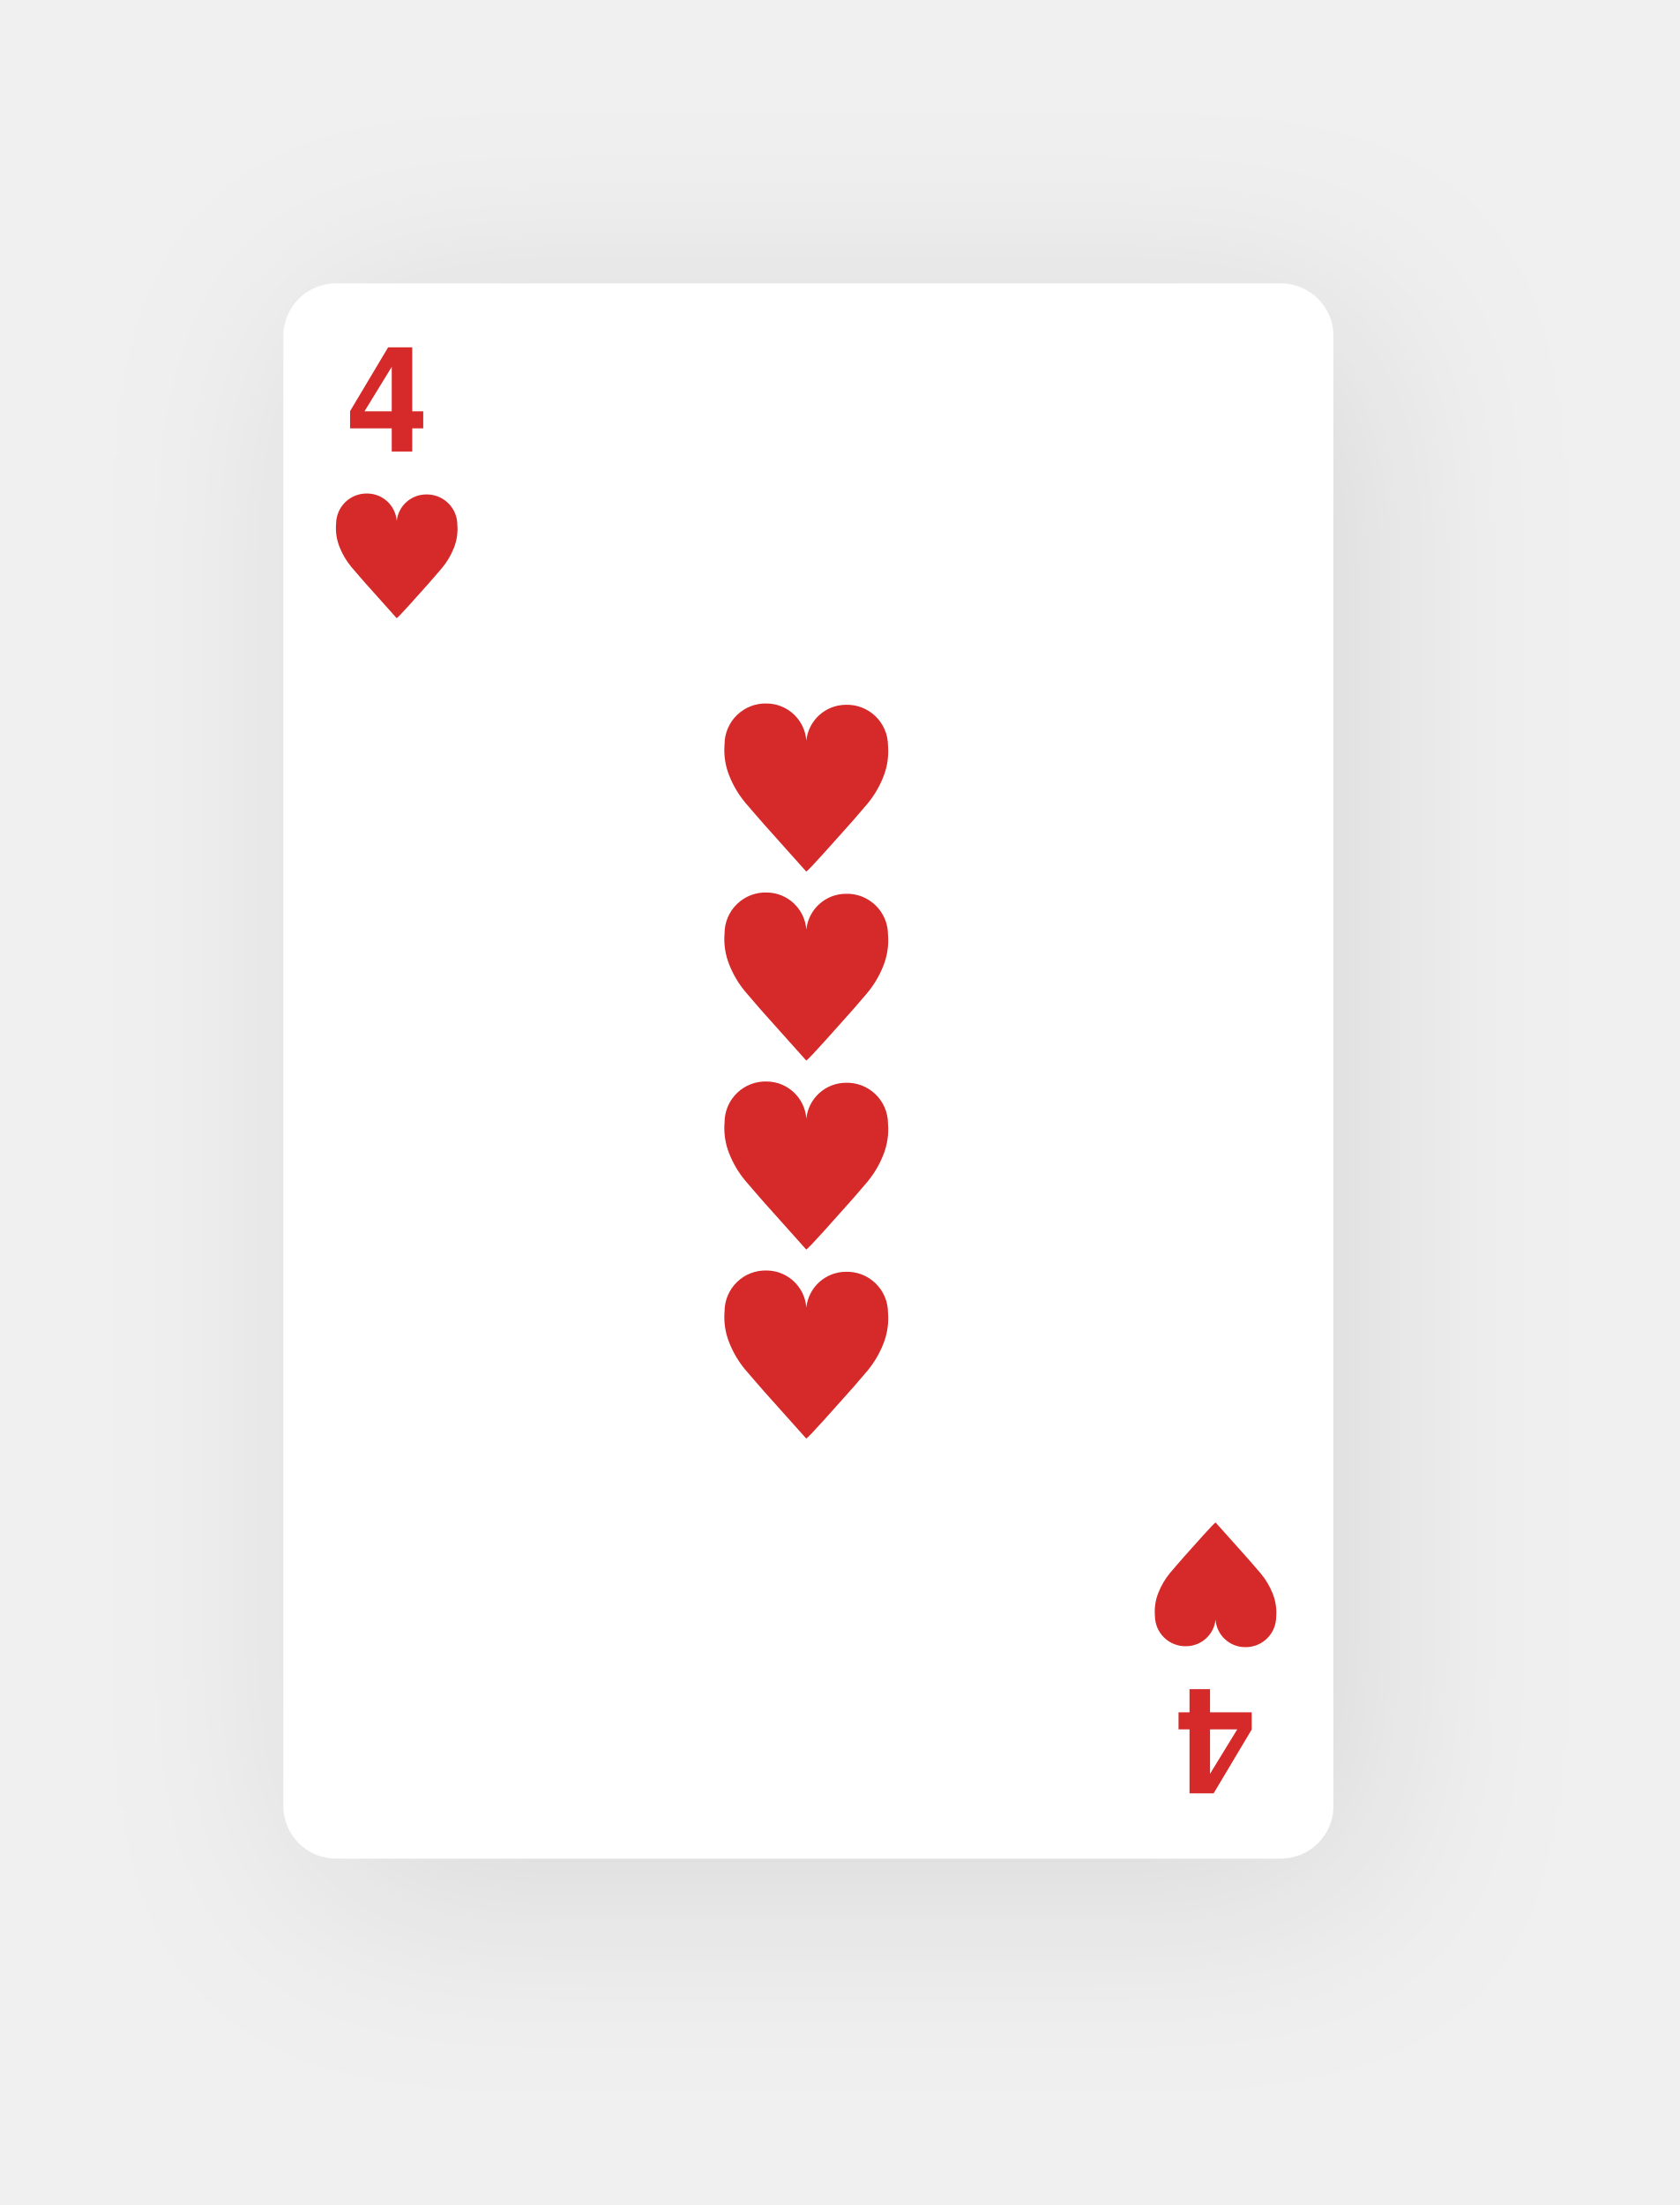
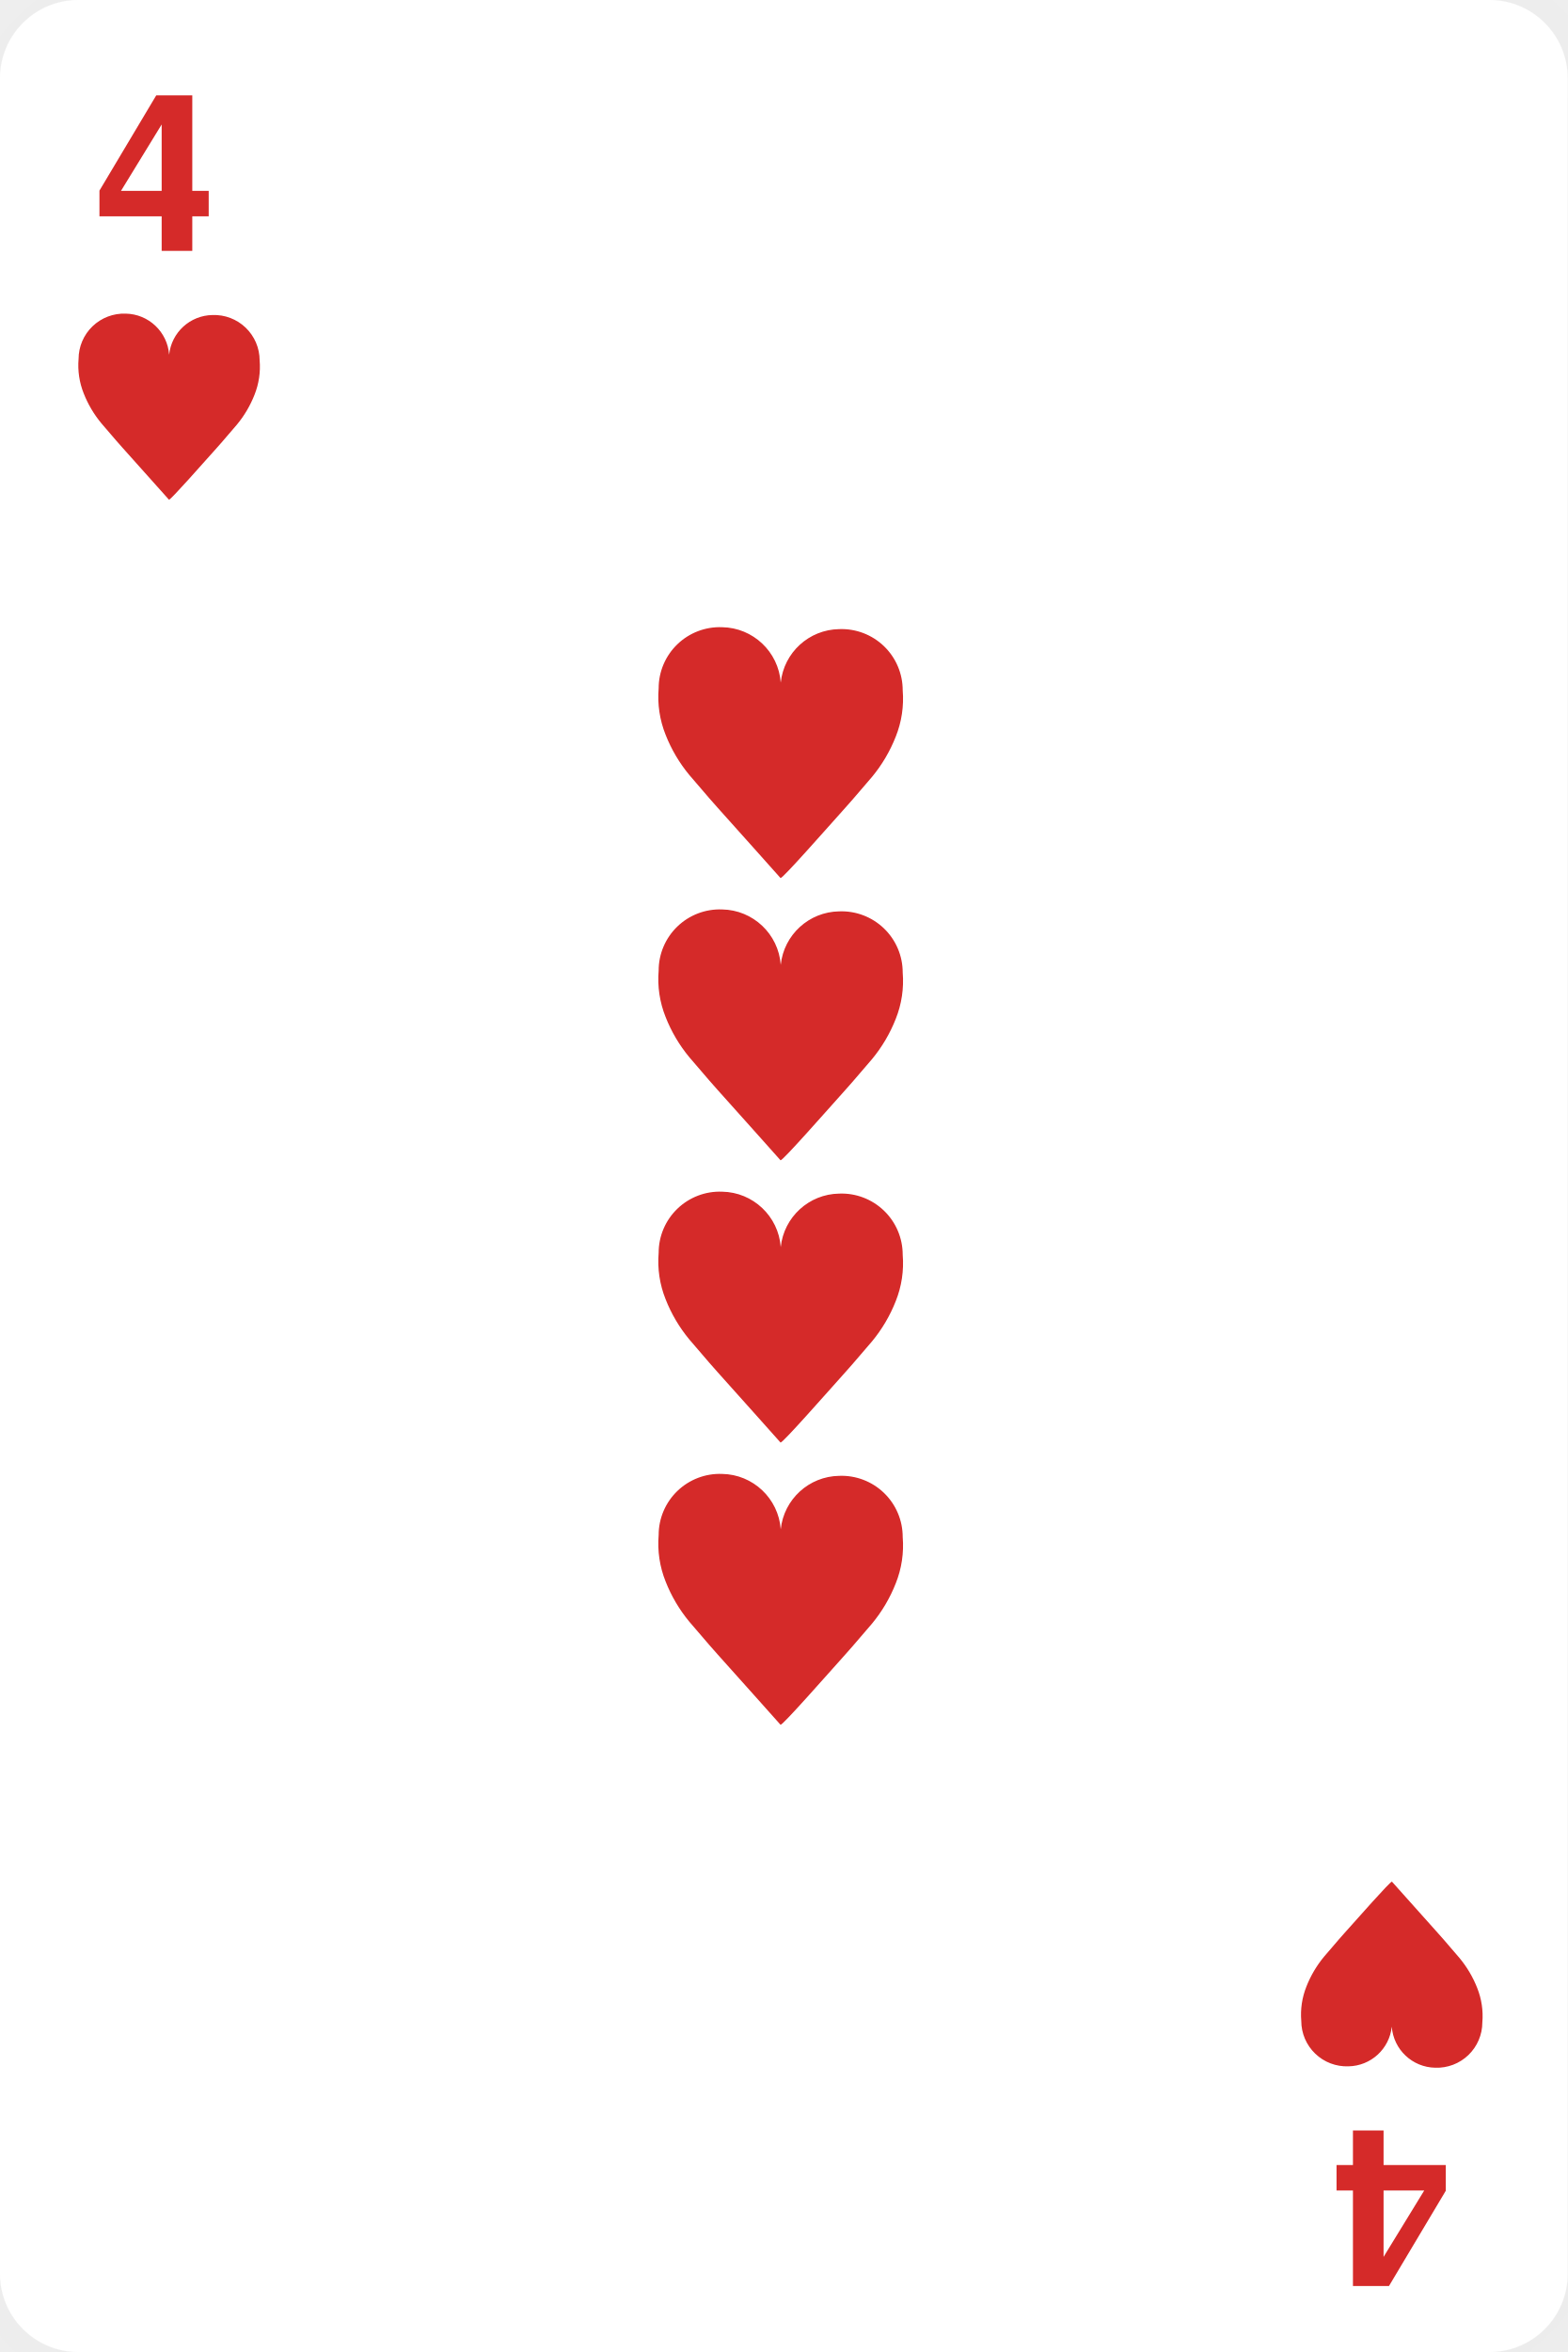
- <svg xmlns="http://www.w3.org/2000/svg" viewBox="0 0 160 210">
+ <svg xmlns="http://www.w3.org/2000/svg" viewBox="0 0 100 150">
  <defs>
    <style>
      .cls-1 {
        fill: #fff;
      }

      .cls-2, .cls-3 {
        fill: #d52a29;
      }

      .cls-3 {
        font-size: 14px;
        font-family: HelveticaNeue-Bold, Helvetica Neue;
        font-weight: 700;
      }

      .cls-4 {
        filter: url(#Rectangle_1);
      }
    </style>
-     <filter id="Rectangle_1" x="0" y="0" width="160" height="210" filterUnits="userSpaceOnUse">
+     <filter id="Rectangle_1" x="0" y="0" width="100" height="150" filterUnits="userSpaceOnUse">
      <feOffset dx="3" dy="3" input="SourceAlpha" />
      <feGaussianBlur stdDeviation="10" result="blur" />
      <feFlood flood-opacity="0.102" />
      <feComposite operator="in" in2="blur" />
      <feComposite in="SourceGraphic" />
    </filter>
  </defs>
  <g id="Group_179" data-name="Group 179" transform="translate(-388 -476)">
    <g id="Group_160" data-name="Group 160" transform="translate(275 259)">
      <g id="Symbol_5_281" data-name="Symbol 5 – 281">
        <g class="cls-4" transform="matrix(1, 0, 0, 1, 113, 217)">
-           <rect id="Rectangle_1-2" data-name="Rectangle 1" class="cls-1" width="100" height="150" rx="5" transform="translate(27 27)" />
+           <rect id="Rectangle_1-2" data-name="Rectangle 1" class="cls-1" width="100" height="150" rx="5" />
        </g>
      </g>
-       <g id="Group_1" data-name="Group 1" transform="translate(0 -3)">
+       <g id="Group_1" data-name="Group 1" transform="translate(-27 -30)">
        <g id="Symbol_1_156" data-name="Symbol 1 – 156" transform="translate(-235.479 -95.719)">
          <path id="Union_5" data-name="Union 5" class="cls-2" d="M5.779,9.252a2.825,2.825,0,0,1-2.765,2.529A2.9,2.9,0,0,1,.006,8.89a4.824,4.824,0,0,1,.329-2.2,6.982,6.982,0,0,1,1.122-1.9c.362-.408.831-.984,1.322-1.528C3.571,2.382,5.664,0,5.791,0h0a.005.005,0,0,1,0,.005c.125.14,2.193,2.459,2.992,3.346.491.545.96,1.12,1.322,1.528a6.985,6.985,0,0,1,1.122,1.9,4.824,4.824,0,0,1,.329,2.2,2.9,2.9,0,0,1-3.007,2.891A2.829,2.829,0,0,1,5.779,9.252Z" transform="translate(392.047 374.591) rotate(180)" />
        </g>
        <text id="_4" data-name="4" class="cls-3" transform="translate(146 263)">
          <tspan x="0" y="0">4</tspan>
        </text>
      </g>
-       <g id="Group_2" data-name="Group 2" transform="translate(379.568 640.872) rotate(180)">
+       <g id="Group_2" data-name="Group 2" transform="translate(352.568 615.872) rotate(180)">
        <g id="Symbol_1_157" data-name="Symbol 1 – 157" transform="translate(-235.479 -95.719)">
          <path id="Union_5-2" data-name="Union 5" class="cls-2" d="M5.779,9.252a2.825,2.825,0,0,1-2.765,2.529A2.9,2.9,0,0,1,.006,8.89a4.824,4.824,0,0,1,.329-2.2,6.982,6.982,0,0,1,1.122-1.9c.362-.408.831-.984,1.322-1.528C3.571,2.382,5.664,0,5.791,0h0a.005.005,0,0,1,0,.005c.125.14,2.193,2.459,2.992,3.346.491.545.96,1.12,1.322,1.528a6.985,6.985,0,0,1,1.122,1.9,4.824,4.824,0,0,1,.329,2.2,2.9,2.9,0,0,1-3.007,2.891A2.829,2.829,0,0,1,5.779,9.252Z" transform="translate(392.047 374.591) rotate(180)" />
        </g>
        <text id="_4-2" data-name="4" class="cls-3" transform="translate(147 263)">
          <tspan x="0" y="0">4</tspan>
        </text>
      </g>
    </g>
-     <g id="Group_177" data-name="Group 177" transform="translate(116.022 -18.872)">
+     <g id="Group_177" data-name="Group 177" transform="translate(89.022 -45.872)">
      <g id="Group_172" data-name="Group 172">
        <path id="Union_11" data-name="Union 11" class="cls-2" d="M7.788,12.469a3.807,3.807,0,0,1-3.727,3.408,3.9,3.9,0,0,1-4.053-3.9A6.5,6.5,0,0,1,.452,9.019,9.409,9.409,0,0,1,1.964,6.455C2.452,5.9,3.084,5.129,3.745,4.4,4.813,3.211,7.634,0,7.8,0V0a.007.007,0,0,1,.006.007c.168.188,2.955,3.314,4.033,4.51.661.734,1.294,1.509,1.782,2.06a9.414,9.414,0,0,1,1.512,2.564,6.5,6.5,0,0,1,.443,2.962A3.9,3.9,0,0,1,11.528,16,3.812,3.812,0,0,1,7.788,12.469Z" transform="translate(356.568 577.872) rotate(180)" />
      </g>
      <g id="Group_173" data-name="Group 173" transform="translate(0 18)">
        <path id="Union_11-2" data-name="Union 11" class="cls-2" d="M7.788,12.469a3.807,3.807,0,0,1-3.727,3.408,3.9,3.9,0,0,1-4.053-3.9A6.5,6.5,0,0,1,.452,9.019,9.409,9.409,0,0,1,1.964,6.455C2.452,5.9,3.084,5.129,3.745,4.4,4.813,3.211,7.634,0,7.8,0V0a.007.007,0,0,1,.006.007c.168.188,2.955,3.314,4.033,4.51.661.734,1.294,1.509,1.782,2.06a9.414,9.414,0,0,1,1.512,2.564,6.5,6.5,0,0,1,.443,2.962A3.9,3.9,0,0,1,11.528,16,3.812,3.812,0,0,1,7.788,12.469Z" transform="translate(356.568 577.872) rotate(180)" />
      </g>
      <g id="Group_174" data-name="Group 174" transform="translate(0 36)">
        <path id="Union_11-3" data-name="Union 11" class="cls-2" d="M7.788,12.469a3.807,3.807,0,0,1-3.727,3.408,3.9,3.9,0,0,1-4.053-3.9A6.5,6.5,0,0,1,.452,9.019,9.409,9.409,0,0,1,1.964,6.455C2.452,5.9,3.084,5.129,3.745,4.4,4.813,3.211,7.634,0,7.8,0V0a.007.007,0,0,1,.006.007c.168.188,2.955,3.314,4.033,4.51.661.734,1.294,1.509,1.782,2.06a9.414,9.414,0,0,1,1.512,2.564,6.5,6.5,0,0,1,.443,2.962A3.9,3.9,0,0,1,11.528,16,3.812,3.812,0,0,1,7.788,12.469Z" transform="translate(356.568 577.872) rotate(180)" />
      </g>
      <g id="Group_178" data-name="Group 178" transform="translate(0 54)">
        <path id="Union_11-4" data-name="Union 11" class="cls-2" d="M7.788,12.469a3.807,3.807,0,0,1-3.727,3.408,3.9,3.9,0,0,1-4.053-3.9A6.5,6.5,0,0,1,.452,9.019,9.409,9.409,0,0,1,1.964,6.455C2.452,5.9,3.084,5.129,3.745,4.4,4.813,3.211,7.634,0,7.8,0V0a.007.007,0,0,1,.006.007c.168.188,2.955,3.314,4.033,4.51.661.734,1.294,1.509,1.782,2.06a9.414,9.414,0,0,1,1.512,2.564,6.5,6.5,0,0,1,.443,2.962A3.9,3.9,0,0,1,11.528,16,3.812,3.812,0,0,1,7.788,12.469Z" transform="translate(356.568 577.872) rotate(180)" />
      </g>
    </g>
  </g>
</svg>
